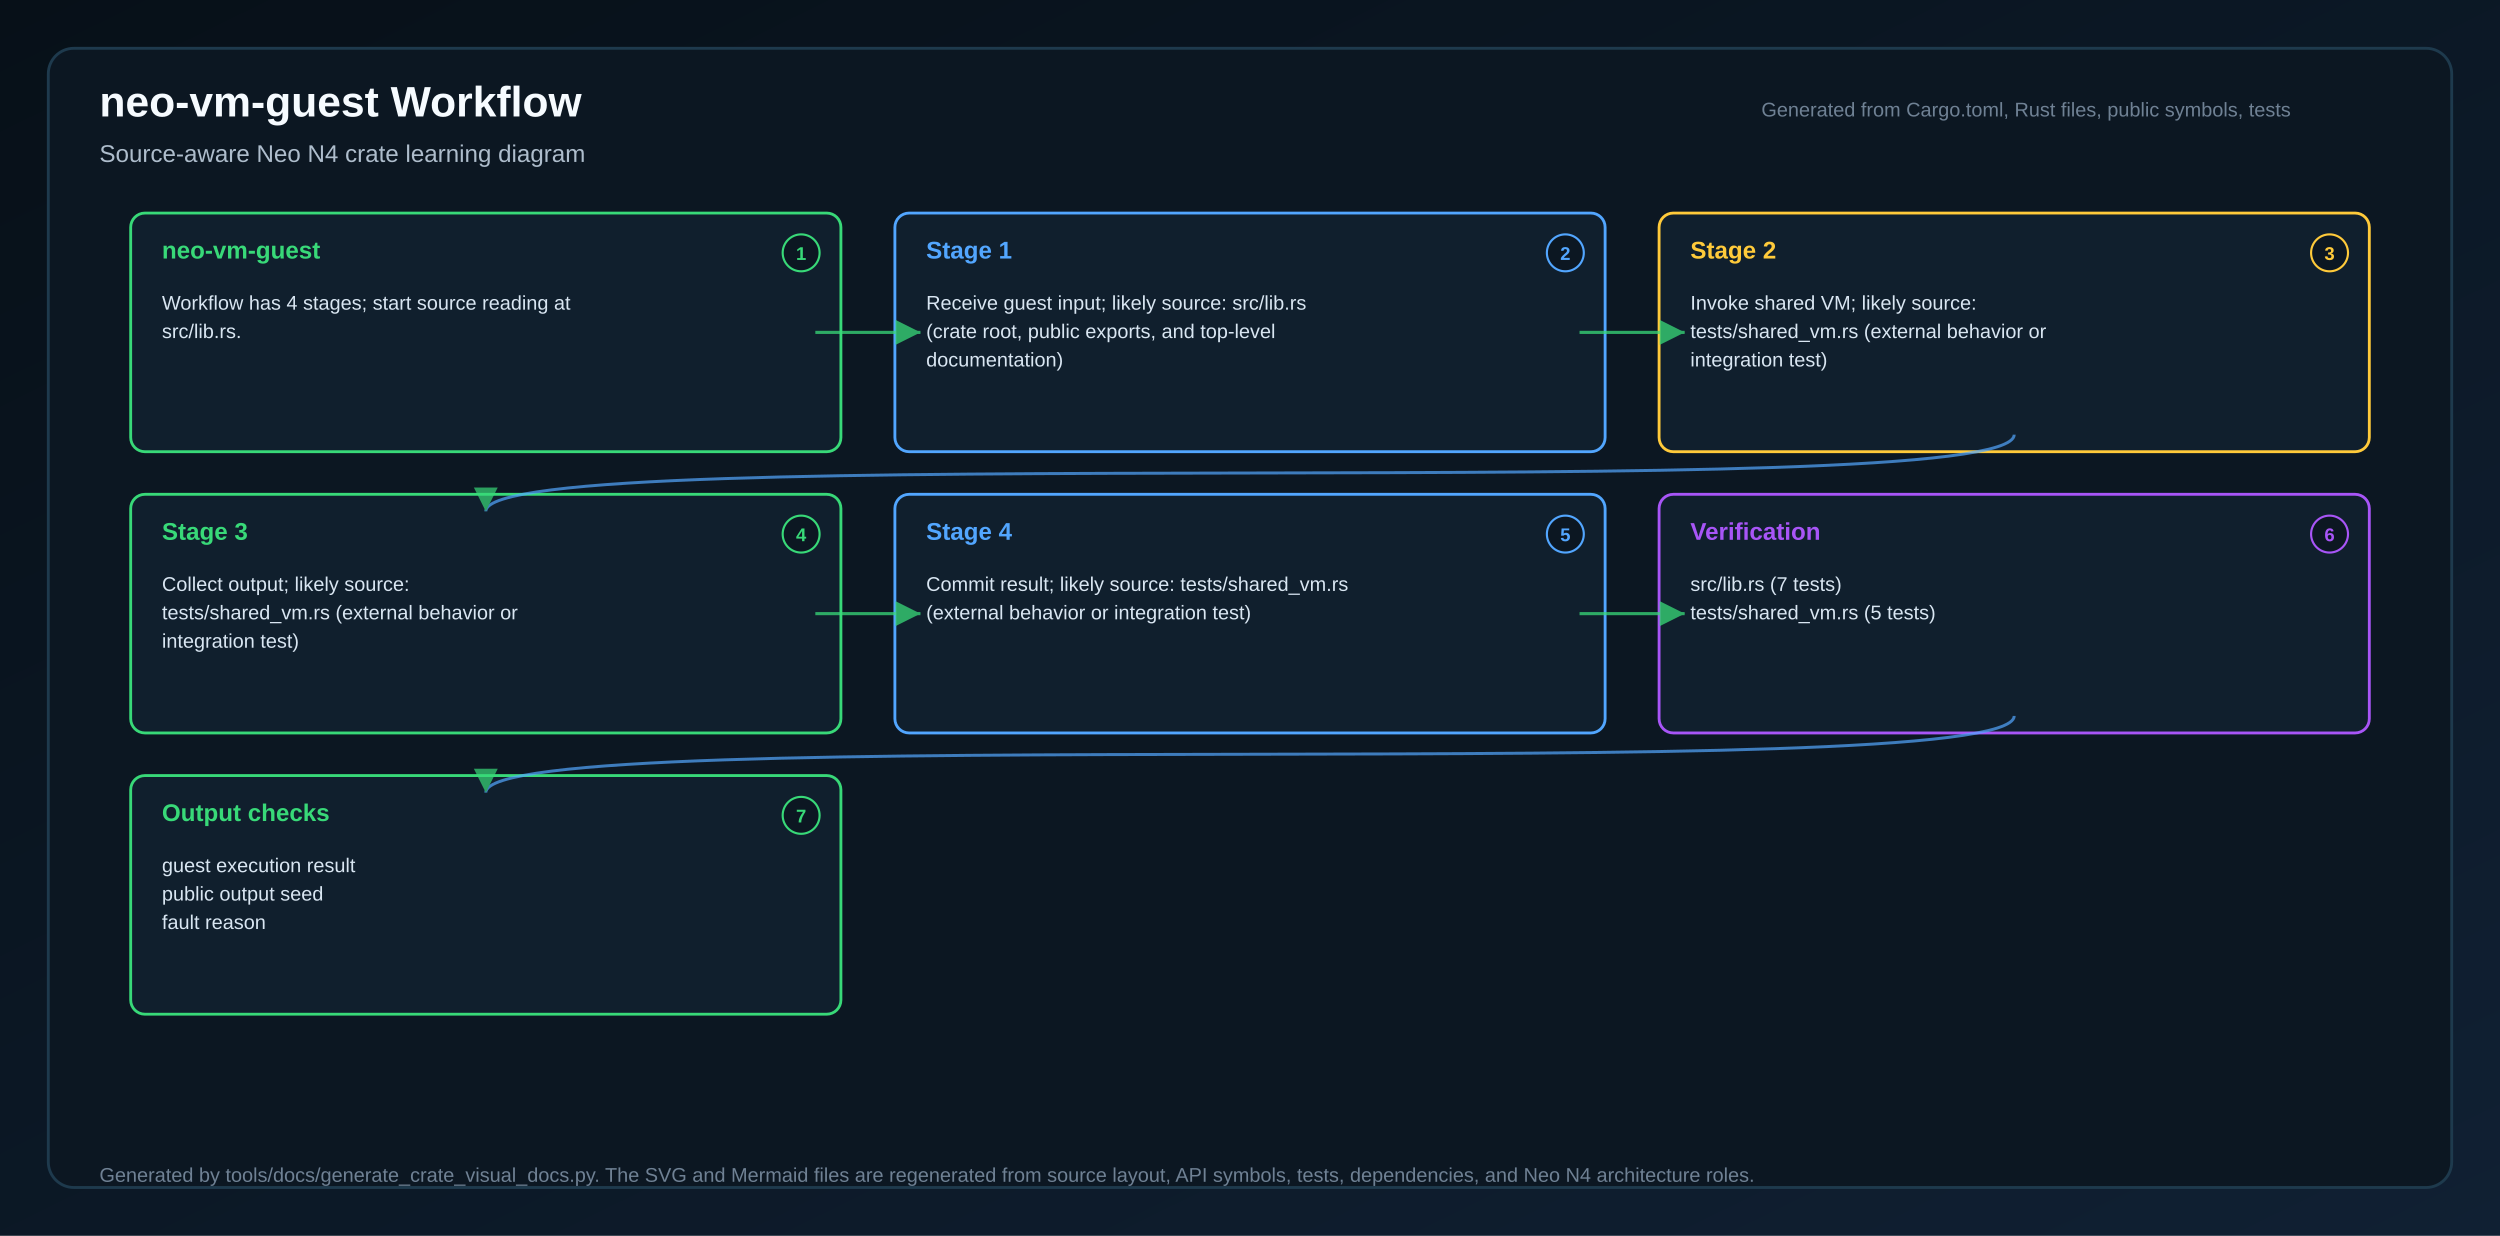
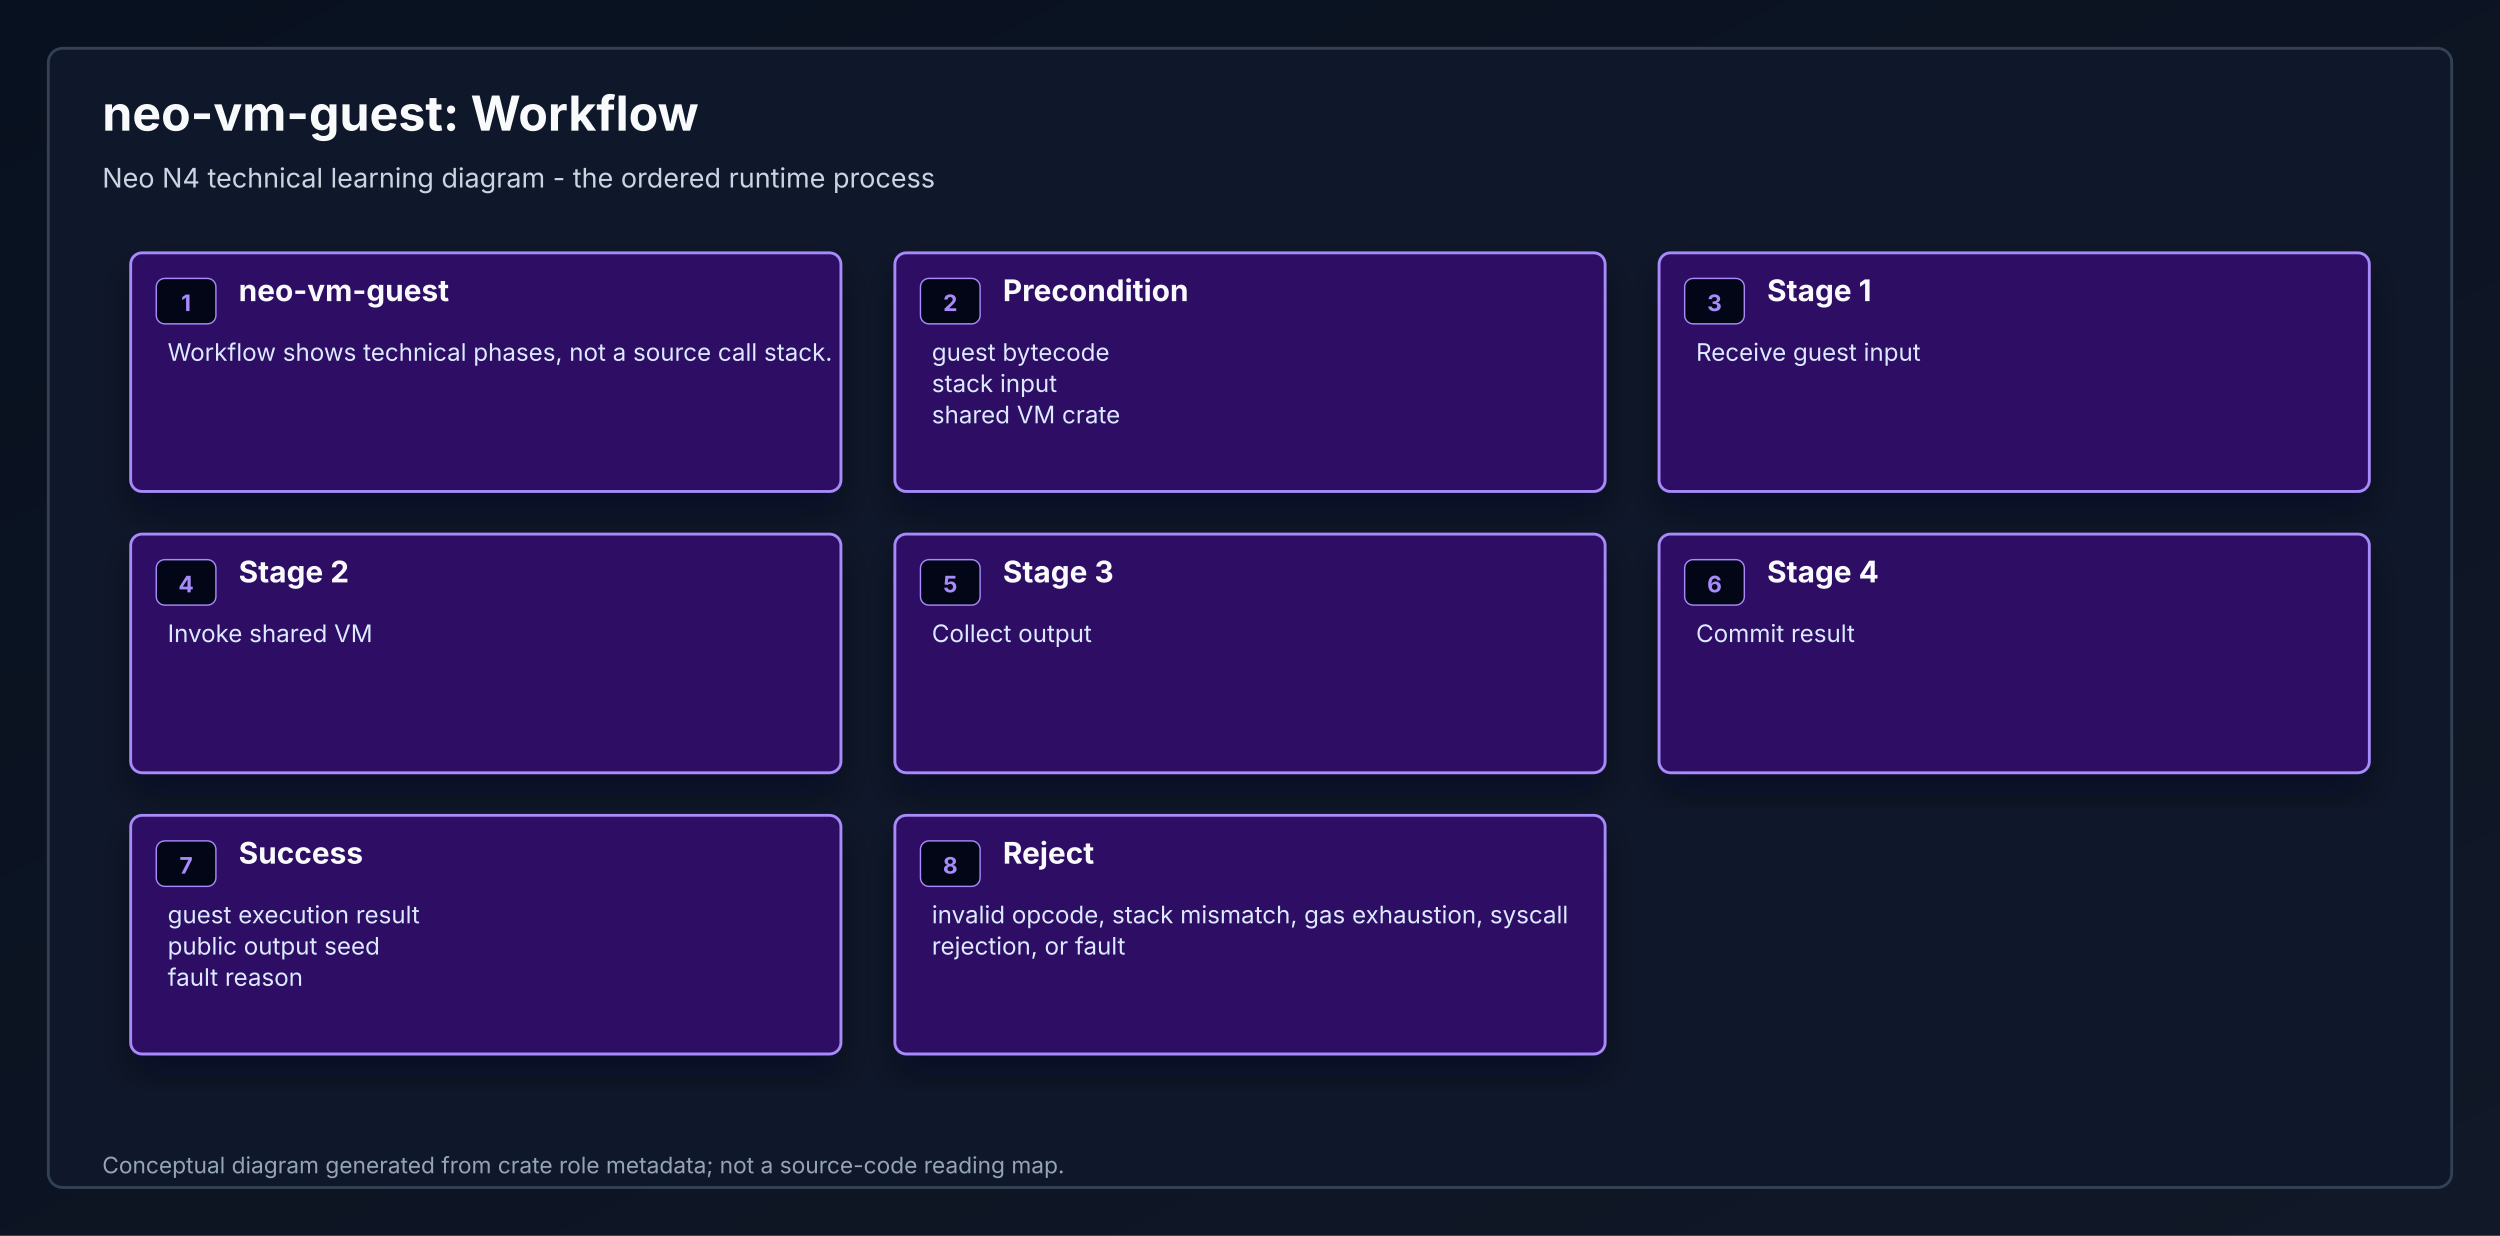
<svg xmlns="http://www.w3.org/2000/svg" width="1760" height="870" viewBox="0 0 1760 870" role="img" aria-label="neo-vm-guest Workflow">
  <defs>
-     <linearGradient id="bg" x1="0" x2="1" y1="0" y2="1">
-       <stop offset="0" stop-color="#071018" />
-       <stop offset="1" stop-color="#102033" />
+     <linearGradient id="bg" x1="0" y1="0" x2="1" y2="1">
+       <stop offset="0%" stop-color="#08111f" />
+       <stop offset="100%" stop-color="#111827" />
    </linearGradient>
-     <marker id="arrow" markerWidth="12" markerHeight="12" refX="10" refY="6" orient="auto">
-       <path d="M2,2 L10,6 L2,10 Z" fill="#38d978" />
-     </marker>
+     <filter id="shadow" x="-15%" y="-15%" width="130%" height="130%">
+       <feDropShadow dx="0" dy="14" stdDeviation="12" flood-color="#020617" flood-opacity="0.42" />
+     </filter>
  </defs>
-   <rect x="0" y="0" width="1760" height="870" fill="url(#bg)" />
-   <rect x="34" y="34" width="1692" height="802" rx="18" fill="#0c1722" stroke="#1e3a4d" stroke-width="2" />
-   <text x="70" y="82" fill="#f6fbff" font-size="30" font-family="Segoe UI, Arial, sans-serif" font-weight="700">neo-vm-guest Workflow</text>
-   <text x="70" y="114" fill="#aebdcc" font-size="17" font-family="Segoe UI, Arial, sans-serif">Source-aware Neo N4 crate learning diagram</text>
-   <text x="1240" y="82" fill="#6f8194" font-size="14" font-family="Segoe UI, Arial, sans-serif">Generated from Cargo.toml, Rust files, public symbols, tests</text>
-   <rect x="92" y="150" width="500" height="168" rx="10" fill="#101f2d" stroke="#38d978" stroke-width="2" />
-   <circle cx="564" cy="178" r="13" fill="#0c1722" stroke="#38d978" stroke-width="1.5" />
-   <text x="564" y="183" text-anchor="middle" fill="#38d978" font-size="13" font-family="Segoe UI, Arial, sans-serif" font-weight="700">1</text>
-   <text x="114" y="182" fill="#38d978" font-size="17" font-family="Segoe UI, Arial, sans-serif" font-weight="700">neo-vm-guest</text>
-   <text x="114" y="218" fill="#d9e6f2" font-size="14" font-family="Segoe UI, Arial, sans-serif">Workflow has 4 stages; start source reading at</text>
-   <text x="114" y="238" fill="#d9e6f2" font-size="14" font-family="Segoe UI, Arial, sans-serif">src/lib.rs.</text>
-   <rect x="630" y="150" width="500" height="168" rx="10" fill="#101f2d" stroke="#52a6ff" stroke-width="2" />
-   <circle cx="1102" cy="178" r="13" fill="#0c1722" stroke="#52a6ff" stroke-width="1.5" />
-   <text x="1102" y="183" text-anchor="middle" fill="#52a6ff" font-size="13" font-family="Segoe UI, Arial, sans-serif" font-weight="700">2</text>
-   <text x="652" y="182" fill="#52a6ff" font-size="17" font-family="Segoe UI, Arial, sans-serif" font-weight="700">Stage 1</text>
-   <text x="652" y="218" fill="#d9e6f2" font-size="14" font-family="Segoe UI, Arial, sans-serif">Receive guest input; likely source: src/lib.rs</text>
-   <text x="652" y="238" fill="#d9e6f2" font-size="14" font-family="Segoe UI, Arial, sans-serif">(crate root, public exports, and top-level</text>
-   <text x="652" y="258" fill="#d9e6f2" font-size="14" font-family="Segoe UI, Arial, sans-serif">documentation)</text>
-   <rect x="1168" y="150" width="500" height="168" rx="10" fill="#101f2d" stroke="#ffca3a" stroke-width="2" />
-   <circle cx="1640" cy="178" r="13" fill="#0c1722" stroke="#ffca3a" stroke-width="1.5" />
-   <text x="1640" y="183" text-anchor="middle" fill="#ffca3a" font-size="13" font-family="Segoe UI, Arial, sans-serif" font-weight="700">3</text>
-   <text x="1190" y="182" fill="#ffca3a" font-size="17" font-family="Segoe UI, Arial, sans-serif" font-weight="700">Stage 2</text>
-   <text x="1190" y="218" fill="#d9e6f2" font-size="14" font-family="Segoe UI, Arial, sans-serif">Invoke shared VM; likely source:</text>
-   <text x="1190" y="238" fill="#d9e6f2" font-size="14" font-family="Segoe UI, Arial, sans-serif">tests/shared_vm.rs (external behavior or</text>
-   <text x="1190" y="258" fill="#d9e6f2" font-size="14" font-family="Segoe UI, Arial, sans-serif">integration test)</text>
-   <rect x="92" y="348" width="500" height="168" rx="10" fill="#101f2d" stroke="#38d978" stroke-width="2" />
-   <circle cx="564" cy="376" r="13" fill="#0c1722" stroke="#38d978" stroke-width="1.5" />
-   <text x="564" y="381" text-anchor="middle" fill="#38d978" font-size="13" font-family="Segoe UI, Arial, sans-serif" font-weight="700">4</text>
-   <text x="114" y="380" fill="#38d978" font-size="17" font-family="Segoe UI, Arial, sans-serif" font-weight="700">Stage 3</text>
-   <text x="114" y="416" fill="#d9e6f2" font-size="14" font-family="Segoe UI, Arial, sans-serif">Collect output; likely source:</text>
-   <text x="114" y="436" fill="#d9e6f2" font-size="14" font-family="Segoe UI, Arial, sans-serif">tests/shared_vm.rs (external behavior or</text>
-   <text x="114" y="456" fill="#d9e6f2" font-size="14" font-family="Segoe UI, Arial, sans-serif">integration test)</text>
-   <rect x="630" y="348" width="500" height="168" rx="10" fill="#101f2d" stroke="#52a6ff" stroke-width="2" />
-   <circle cx="1102" cy="376" r="13" fill="#0c1722" stroke="#52a6ff" stroke-width="1.5" />
-   <text x="1102" y="381" text-anchor="middle" fill="#52a6ff" font-size="13" font-family="Segoe UI, Arial, sans-serif" font-weight="700">5</text>
-   <text x="652" y="380" fill="#52a6ff" font-size="17" font-family="Segoe UI, Arial, sans-serif" font-weight="700">Stage 4</text>
-   <text x="652" y="416" fill="#d9e6f2" font-size="14" font-family="Segoe UI, Arial, sans-serif">Commit result; likely source: tests/shared_vm.rs</text>
-   <text x="652" y="436" fill="#d9e6f2" font-size="14" font-family="Segoe UI, Arial, sans-serif">(external behavior or integration test)</text>
-   <rect x="1168" y="348" width="500" height="168" rx="10" fill="#101f2d" stroke="#a855f7" stroke-width="2" />
-   <circle cx="1640" cy="376" r="13" fill="#0c1722" stroke="#a855f7" stroke-width="1.5" />
-   <text x="1640" y="381" text-anchor="middle" fill="#a855f7" font-size="13" font-family="Segoe UI, Arial, sans-serif" font-weight="700">6</text>
-   <text x="1190" y="380" fill="#a855f7" font-size="17" font-family="Segoe UI, Arial, sans-serif" font-weight="700">Verification</text>
-   <text x="1190" y="416" fill="#d9e6f2" font-size="14" font-family="Segoe UI, Arial, sans-serif">src/lib.rs (7 tests)</text>
-   <text x="1190" y="436" fill="#d9e6f2" font-size="14" font-family="Segoe UI, Arial, sans-serif">tests/shared_vm.rs (5 tests)</text>
-   <rect x="92" y="546" width="500" height="168" rx="10" fill="#101f2d" stroke="#38d978" stroke-width="2" />
-   <circle cx="564" cy="574" r="13" fill="#0c1722" stroke="#38d978" stroke-width="1.5" />
-   <text x="564" y="579" text-anchor="middle" fill="#38d978" font-size="13" font-family="Segoe UI, Arial, sans-serif" font-weight="700">7</text>
-   <text x="114" y="578" fill="#38d978" font-size="17" font-family="Segoe UI, Arial, sans-serif" font-weight="700">Output checks</text>
-   <text x="114" y="614" fill="#d9e6f2" font-size="14" font-family="Segoe UI, Arial, sans-serif">guest execution result</text>
-   <text x="114" y="634" fill="#d9e6f2" font-size="14" font-family="Segoe UI, Arial, sans-serif">public output seed</text>
-   <text x="114" y="654" fill="#d9e6f2" font-size="14" font-family="Segoe UI, Arial, sans-serif">fault reason</text>
-   <line x1="574" y1="234" x2="648" y2="234" stroke="#38d978" stroke-width="2.2" marker-end="url(#arrow)" opacity="0.75" />
-   <line x1="1112" y1="234" x2="1186" y2="234" stroke="#38d978" stroke-width="2.2" marker-end="url(#arrow)" opacity="0.75" />
-   <line x1="574" y1="432" x2="648" y2="432" stroke="#38d978" stroke-width="2.2" marker-end="url(#arrow)" opacity="0.75" />
-   <line x1="1112" y1="432" x2="1186" y2="432" stroke="#38d978" stroke-width="2.2" marker-end="url(#arrow)" opacity="0.75" />
-   <path d="M1418 306 C1418 358, 342 308, 342 360" stroke="#52a6ff" stroke-width="2.1" fill="none" marker-end="url(#arrow)" opacity="0.7" />
-   <path d="M1418 504 C1418 556, 342 506, 342 558" stroke="#52a6ff" stroke-width="2.1" fill="none" marker-end="url(#arrow)" opacity="0.7" />
-   <text x="70" y="832" fill="#6f8194" font-size="14" font-family="Segoe UI, Arial, sans-serif">Generated by tools/docs/generate_crate_visual_docs.py. The SVG and Mermaid files are regenerated from source layout, API symbols, tests, dependencies, and Neo N4 architecture roles.</text>
+   <rect width="1760" height="100%" fill="url(#bg)" />
+   <rect x="34" y="34" width="1692" height="802" rx="10" fill="#0f172a" stroke="#334155" stroke-width="2" />
+   <text x="72" y="92" fill="#f8fafc" font-family="Inter,Segoe UI,Arial,sans-serif" font-size="34" font-weight="700">neo-vm-guest: Workflow</text>
+   <text x="72" y="132" fill="#cbd5e1" font-family="Inter,Segoe UI,Arial,sans-serif" font-size="19">Neo N4 technical learning diagram - the ordered runtime process</text>
+   <rect x="92" y="178" width="500" height="168" rx="8" fill="#2e1065" stroke="#a78bfa" stroke-width="2" filter="url(#shadow)" />
+   <rect x="110" y="196" width="42" height="32" rx="6" fill="#020617" stroke="#a78bfa" stroke-width="1" />
+   <text x="131" y="219" text-anchor="middle" fill="#a78bfa" font-family="Inter,Segoe UI,Arial,sans-serif" font-size="16" font-weight="700">1</text>
+   <text x="168" y="212" fill="#f8fafc" font-family="Inter,Segoe UI,Arial,sans-serif" font-size="21" font-weight="700">neo-vm-guest</text>
+   <text x="118" y="254" fill="#dbeafe" font-family="Inter,Segoe UI,Arial,sans-serif" font-size="17">Workflow shows technical phases, not a source call stack.</text>
+   <rect x="630" y="178" width="500" height="168" rx="8" fill="#2e1065" stroke="#a78bfa" stroke-width="2" filter="url(#shadow)" />
+   <rect x="648" y="196" width="42" height="32" rx="6" fill="#020617" stroke="#a78bfa" stroke-width="1" />
+   <text x="669" y="219" text-anchor="middle" fill="#a78bfa" font-family="Inter,Segoe UI,Arial,sans-serif" font-size="16" font-weight="700">2</text>
+   <text x="706" y="212" fill="#f8fafc" font-family="Inter,Segoe UI,Arial,sans-serif" font-size="21" font-weight="700">Precondition</text>
+   <text x="656" y="254" fill="#dbeafe" font-family="Inter,Segoe UI,Arial,sans-serif" font-size="17">guest bytecode</text>
+   <text x="656" y="276" fill="#dbeafe" font-family="Inter,Segoe UI,Arial,sans-serif" font-size="17">stack input</text>
+   <text x="656" y="298" fill="#dbeafe" font-family="Inter,Segoe UI,Arial,sans-serif" font-size="17">shared VM crate</text>
+   <rect x="1168" y="178" width="500" height="168" rx="8" fill="#2e1065" stroke="#a78bfa" stroke-width="2" filter="url(#shadow)" />
+   <rect x="1186" y="196" width="42" height="32" rx="6" fill="#020617" stroke="#a78bfa" stroke-width="1" />
+   <text x="1207" y="219" text-anchor="middle" fill="#a78bfa" font-family="Inter,Segoe UI,Arial,sans-serif" font-size="16" font-weight="700">3</text>
+   <text x="1244" y="212" fill="#f8fafc" font-family="Inter,Segoe UI,Arial,sans-serif" font-size="21" font-weight="700">Stage 1</text>
+   <text x="1194" y="254" fill="#dbeafe" font-family="Inter,Segoe UI,Arial,sans-serif" font-size="17">Receive guest input</text>
+   <rect x="92" y="376" width="500" height="168" rx="8" fill="#2e1065" stroke="#a78bfa" stroke-width="2" filter="url(#shadow)" />
+   <rect x="110" y="394" width="42" height="32" rx="6" fill="#020617" stroke="#a78bfa" stroke-width="1" />
+   <text x="131" y="417" text-anchor="middle" fill="#a78bfa" font-family="Inter,Segoe UI,Arial,sans-serif" font-size="16" font-weight="700">4</text>
+   <text x="168" y="410" fill="#f8fafc" font-family="Inter,Segoe UI,Arial,sans-serif" font-size="21" font-weight="700">Stage 2</text>
+   <text x="118" y="452" fill="#dbeafe" font-family="Inter,Segoe UI,Arial,sans-serif" font-size="17">Invoke shared VM</text>
+   <rect x="630" y="376" width="500" height="168" rx="8" fill="#2e1065" stroke="#a78bfa" stroke-width="2" filter="url(#shadow)" />
+   <rect x="648" y="394" width="42" height="32" rx="6" fill="#020617" stroke="#a78bfa" stroke-width="1" />
+   <text x="669" y="417" text-anchor="middle" fill="#a78bfa" font-family="Inter,Segoe UI,Arial,sans-serif" font-size="16" font-weight="700">5</text>
+   <text x="706" y="410" fill="#f8fafc" font-family="Inter,Segoe UI,Arial,sans-serif" font-size="21" font-weight="700">Stage 3</text>
+   <text x="656" y="452" fill="#dbeafe" font-family="Inter,Segoe UI,Arial,sans-serif" font-size="17">Collect output</text>
+   <rect x="1168" y="376" width="500" height="168" rx="8" fill="#2e1065" stroke="#a78bfa" stroke-width="2" filter="url(#shadow)" />
+   <rect x="1186" y="394" width="42" height="32" rx="6" fill="#020617" stroke="#a78bfa" stroke-width="1" />
+   <text x="1207" y="417" text-anchor="middle" fill="#a78bfa" font-family="Inter,Segoe UI,Arial,sans-serif" font-size="16" font-weight="700">6</text>
+   <text x="1244" y="410" fill="#f8fafc" font-family="Inter,Segoe UI,Arial,sans-serif" font-size="21" font-weight="700">Stage 4</text>
+   <text x="1194" y="452" fill="#dbeafe" font-family="Inter,Segoe UI,Arial,sans-serif" font-size="17">Commit result</text>
+   <rect x="92" y="574" width="500" height="168" rx="8" fill="#2e1065" stroke="#a78bfa" stroke-width="2" filter="url(#shadow)" />
+   <rect x="110" y="592" width="42" height="32" rx="6" fill="#020617" stroke="#a78bfa" stroke-width="1" />
+   <text x="131" y="615" text-anchor="middle" fill="#a78bfa" font-family="Inter,Segoe UI,Arial,sans-serif" font-size="16" font-weight="700">7</text>
+   <text x="168" y="608" fill="#f8fafc" font-family="Inter,Segoe UI,Arial,sans-serif" font-size="21" font-weight="700">Success</text>
+   <text x="118" y="650" fill="#dbeafe" font-family="Inter,Segoe UI,Arial,sans-serif" font-size="17">guest execution result</text>
+   <text x="118" y="672" fill="#dbeafe" font-family="Inter,Segoe UI,Arial,sans-serif" font-size="17">public output seed</text>
+   <text x="118" y="694" fill="#dbeafe" font-family="Inter,Segoe UI,Arial,sans-serif" font-size="17">fault reason</text>
+   <rect x="630" y="574" width="500" height="168" rx="8" fill="#2e1065" stroke="#a78bfa" stroke-width="2" filter="url(#shadow)" />
+   <rect x="648" y="592" width="42" height="32" rx="6" fill="#020617" stroke="#a78bfa" stroke-width="1" />
+   <text x="669" y="615" text-anchor="middle" fill="#a78bfa" font-family="Inter,Segoe UI,Arial,sans-serif" font-size="16" font-weight="700">8</text>
+   <text x="706" y="608" fill="#f8fafc" font-family="Inter,Segoe UI,Arial,sans-serif" font-size="21" font-weight="700">Reject</text>
+   <text x="656" y="650" fill="#dbeafe" font-family="Inter,Segoe UI,Arial,sans-serif" font-size="17">invalid opcode, stack mismatch, gas exhaustion, syscall</text>
+   <text x="656" y="672" fill="#dbeafe" font-family="Inter,Segoe UI,Arial,sans-serif" font-size="17">rejection, or fault</text>
+   <text x="72" y="826" fill="#94a3b8" font-family="Inter,Segoe UI,Arial,sans-serif" font-size="16">Conceptual diagram generated from crate role metadata; not a source-code reading map.</text>
</svg>
